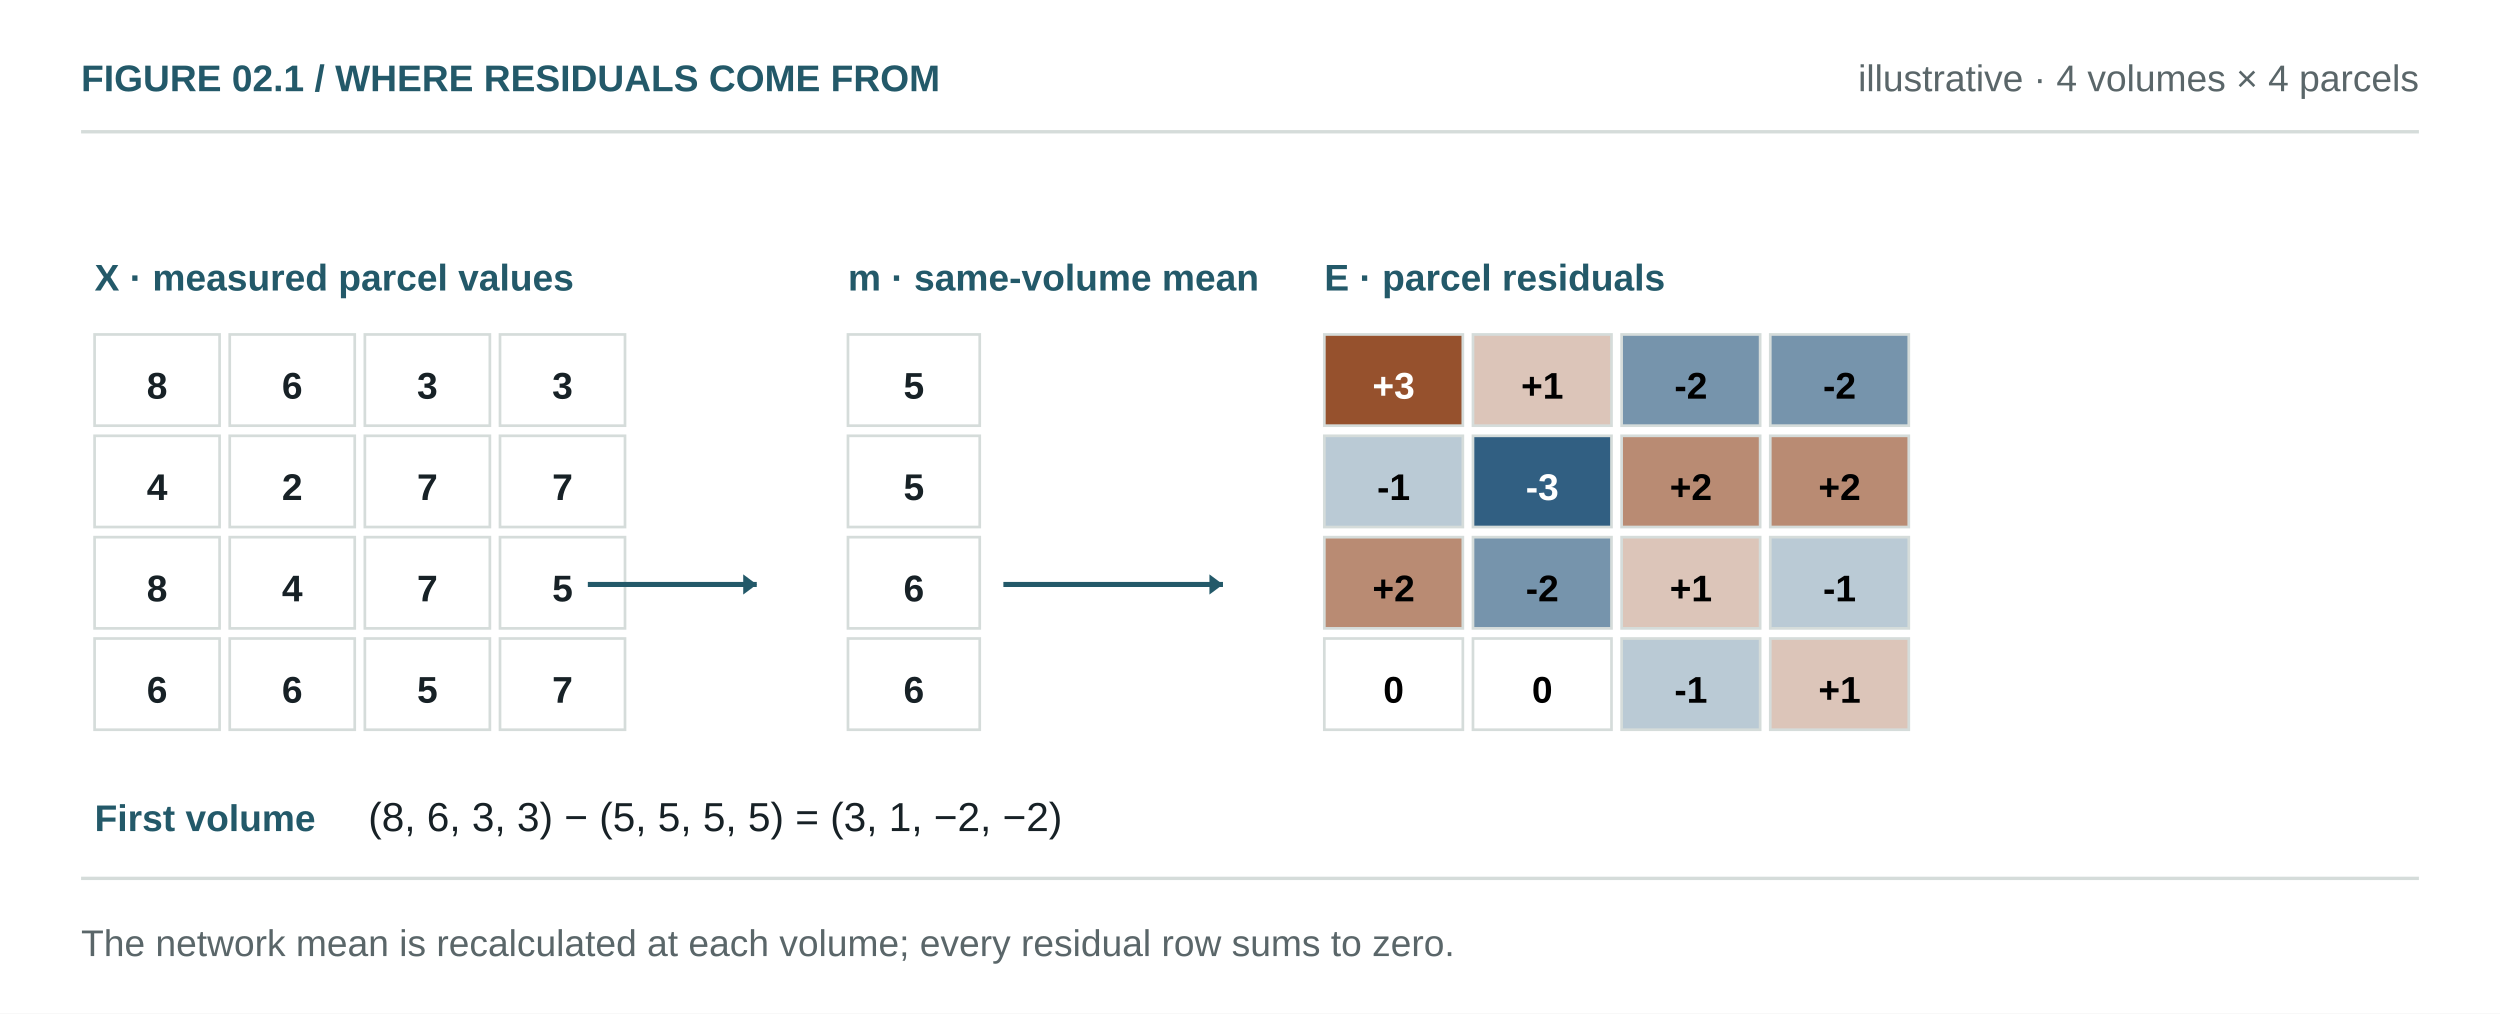
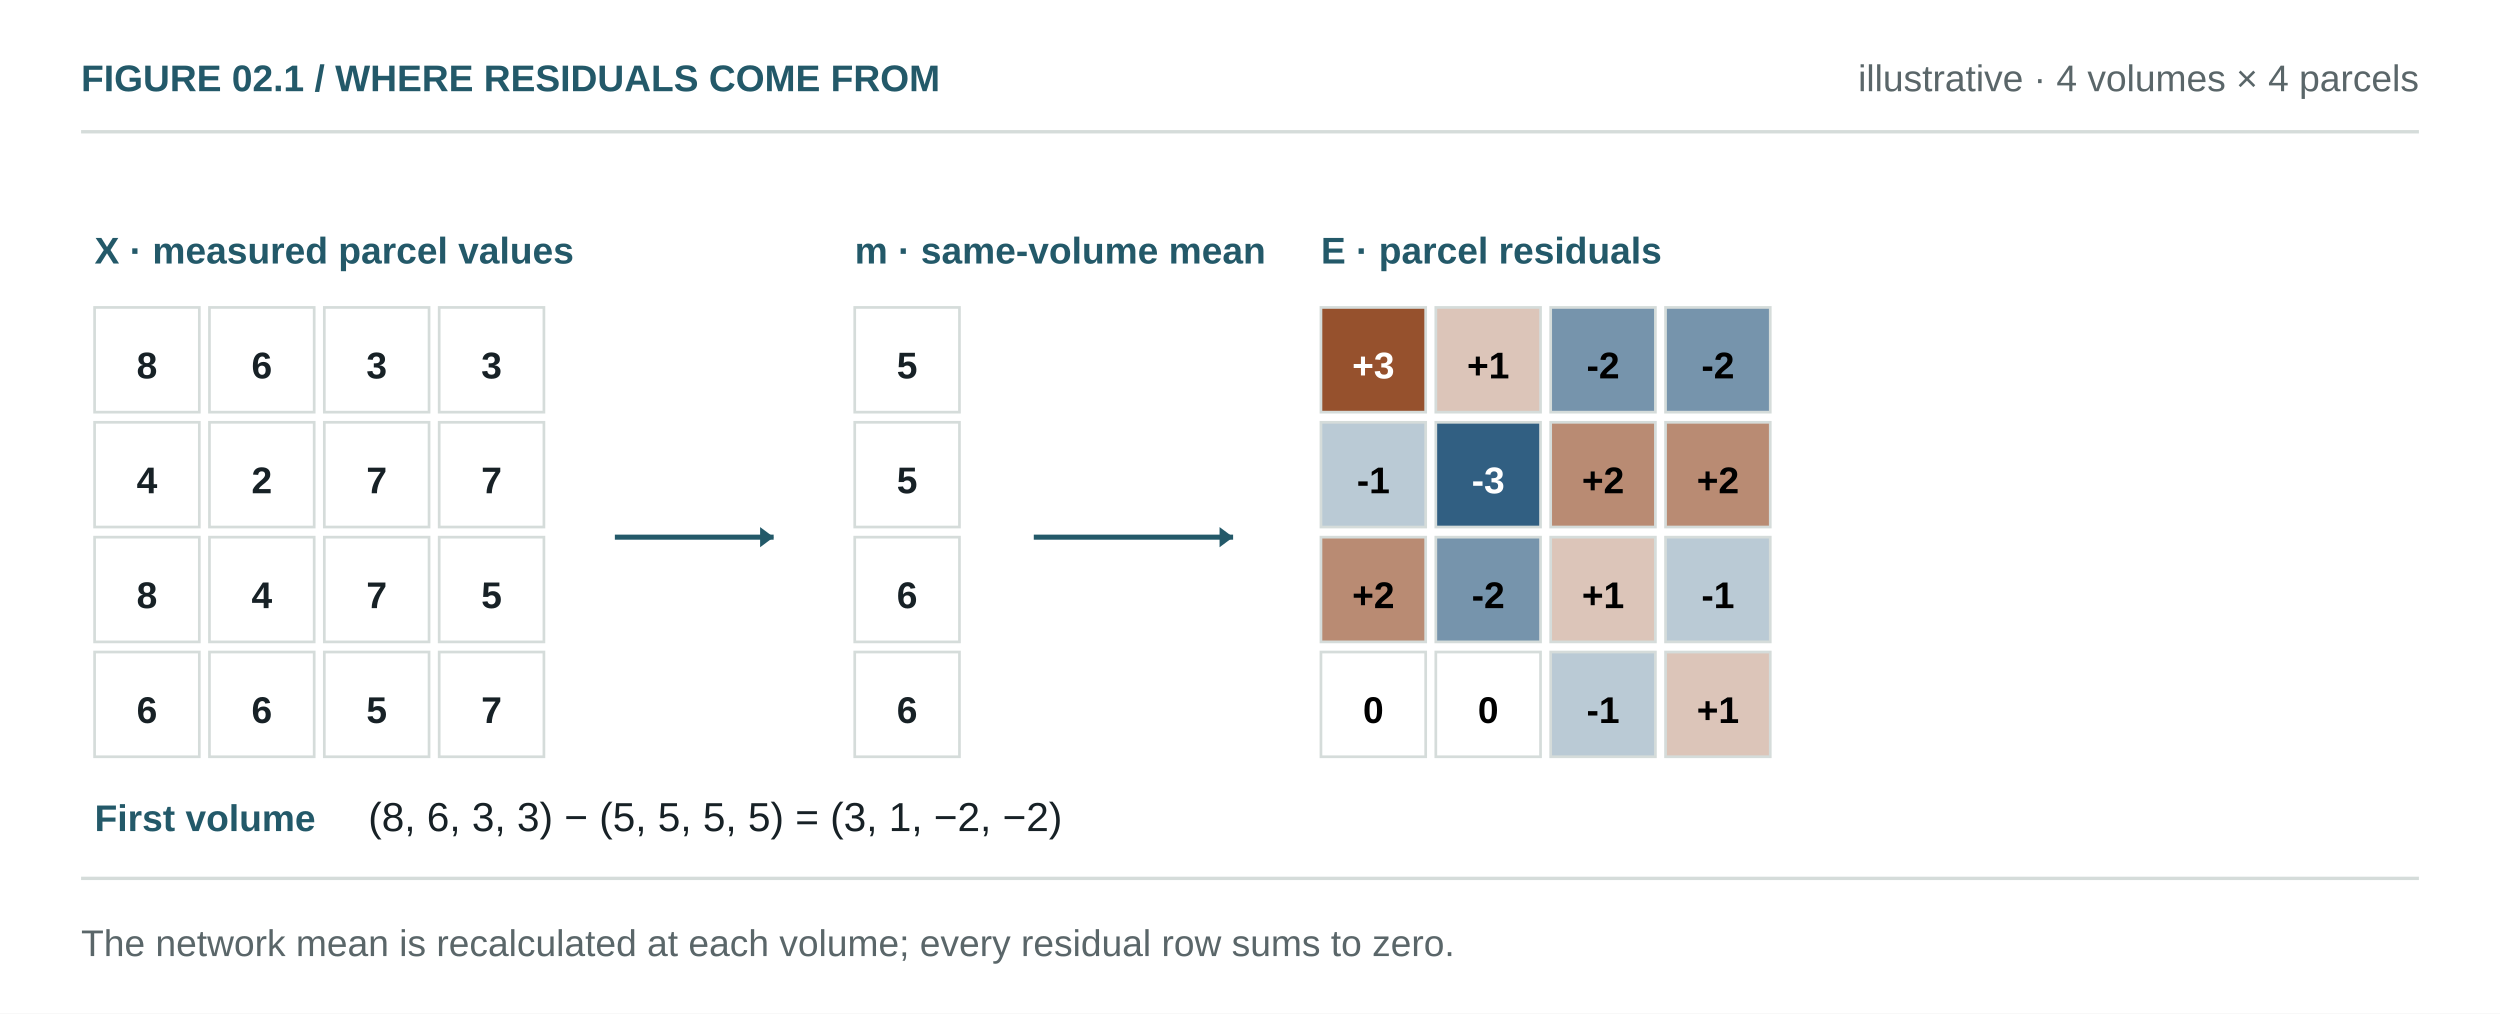
<svg xmlns="http://www.w3.org/2000/svg" width="740" height="300" viewBox="0 0 740 300" role="img" aria-labelledby="title desc">
  <rect width="740" height="300" fill="#ffffff" />
  <text x="24.00" y="27.00" fill="#235969" font-size="11" font-weight="700" text-anchor="start" font-family="-apple-system,BlinkMacSystemFont,Segoe UI,Arial,sans-serif">FIGURE 02.1 / WHERE RESIDUALS COME FROM</text>
  <text x="716.00" y="27.00" fill="#5a6669" font-size="11" font-weight="400" text-anchor="end" font-family="-apple-system,BlinkMacSystemFont,Segoe UI,Arial,sans-serif">illustrative · 4 volumes × 4 parcels</text>
  <line x1="24.00" y1="39.00" x2="716.00" y2="39.00" stroke="#d5dcda" stroke-width="1" opacity="1" />
-   <text x="28.00" y="86.00" fill="#235969" font-size="11" font-weight="700" text-anchor="start" font-family="-apple-system,BlinkMacSystemFont,Segoe UI,Arial,sans-serif">X · measured parcel values</text>
-   <rect x="28.00" y="99.00" width="37.00" height="27.00" fill="#ffffff" stroke="#d5dcda" stroke-width="0.8" />
-   <text x="46.50" y="118.00" fill="#172126" font-size="11" font-weight="600" text-anchor="middle" font-family="-apple-system,BlinkMacSystemFont,Segoe UI,Arial,sans-serif">8</text>
-   <rect x="68.00" y="99.00" width="37.00" height="27.00" fill="#ffffff" stroke="#d5dcda" stroke-width="0.8" />
-   <text x="86.50" y="118.00" fill="#172126" font-size="11" font-weight="600" text-anchor="middle" font-family="-apple-system,BlinkMacSystemFont,Segoe UI,Arial,sans-serif">6</text>
-   <rect x="108.00" y="99.00" width="37.00" height="27.00" fill="#ffffff" stroke="#d5dcda" stroke-width="0.8" />
-   <text x="126.50" y="118.00" fill="#172126" font-size="11" font-weight="600" text-anchor="middle" font-family="-apple-system,BlinkMacSystemFont,Segoe UI,Arial,sans-serif">3</text>
-   <rect x="148.00" y="99.00" width="37.00" height="27.00" fill="#ffffff" stroke="#d5dcda" stroke-width="0.8" />
-   <text x="166.50" y="118.00" fill="#172126" font-size="11" font-weight="600" text-anchor="middle" font-family="-apple-system,BlinkMacSystemFont,Segoe UI,Arial,sans-serif">3</text>
-   <rect x="28.00" y="129.00" width="37.00" height="27.00" fill="#ffffff" stroke="#d5dcda" stroke-width="0.8" />
-   <text x="46.50" y="148.00" fill="#172126" font-size="11" font-weight="600" text-anchor="middle" font-family="-apple-system,BlinkMacSystemFont,Segoe UI,Arial,sans-serif">4</text>
-   <rect x="68.00" y="129.00" width="37.00" height="27.00" fill="#ffffff" stroke="#d5dcda" stroke-width="0.8" />
-   <text x="86.50" y="148.00" fill="#172126" font-size="11" font-weight="600" text-anchor="middle" font-family="-apple-system,BlinkMacSystemFont,Segoe UI,Arial,sans-serif">2</text>
-   <rect x="108.00" y="129.00" width="37.00" height="27.00" fill="#ffffff" stroke="#d5dcda" stroke-width="0.8" />
-   <text x="126.50" y="148.00" fill="#172126" font-size="11" font-weight="600" text-anchor="middle" font-family="-apple-system,BlinkMacSystemFont,Segoe UI,Arial,sans-serif">7</text>
-   <rect x="148.00" y="129.00" width="37.00" height="27.00" fill="#ffffff" stroke="#d5dcda" stroke-width="0.8" />
-   <text x="166.50" y="148.00" fill="#172126" font-size="11" font-weight="600" text-anchor="middle" font-family="-apple-system,BlinkMacSystemFont,Segoe UI,Arial,sans-serif">7</text>
-   <rect x="28.00" y="159.00" width="37.00" height="27.00" fill="#ffffff" stroke="#d5dcda" stroke-width="0.8" />
-   <text x="46.50" y="178.00" fill="#172126" font-size="11" font-weight="600" text-anchor="middle" font-family="-apple-system,BlinkMacSystemFont,Segoe UI,Arial,sans-serif">8</text>
-   <rect x="68.00" y="159.00" width="37.00" height="27.00" fill="#ffffff" stroke="#d5dcda" stroke-width="0.8" />
-   <text x="86.50" y="178.00" fill="#172126" font-size="11" font-weight="600" text-anchor="middle" font-family="-apple-system,BlinkMacSystemFont,Segoe UI,Arial,sans-serif">4</text>
-   <rect x="108.00" y="159.00" width="37.00" height="27.00" fill="#ffffff" stroke="#d5dcda" stroke-width="0.8" />
-   <text x="126.50" y="178.00" fill="#172126" font-size="11" font-weight="600" text-anchor="middle" font-family="-apple-system,BlinkMacSystemFont,Segoe UI,Arial,sans-serif">7</text>
-   <rect x="148.00" y="159.00" width="37.00" height="27.00" fill="#ffffff" stroke="#d5dcda" stroke-width="0.8" />
-   <text x="166.50" y="178.00" fill="#172126" font-size="11" font-weight="600" text-anchor="middle" font-family="-apple-system,BlinkMacSystemFont,Segoe UI,Arial,sans-serif">5</text>
-   <rect x="28.00" y="189.00" width="37.00" height="27.00" fill="#ffffff" stroke="#d5dcda" stroke-width="0.8" />
-   <text x="46.50" y="208.00" fill="#172126" font-size="11" font-weight="600" text-anchor="middle" font-family="-apple-system,BlinkMacSystemFont,Segoe UI,Arial,sans-serif">6</text>
-   <rect x="68.00" y="189.00" width="37.00" height="27.00" fill="#ffffff" stroke="#d5dcda" stroke-width="0.8" />
-   <text x="86.50" y="208.00" fill="#172126" font-size="11" font-weight="600" text-anchor="middle" font-family="-apple-system,BlinkMacSystemFont,Segoe UI,Arial,sans-serif">6</text>
-   <rect x="108.00" y="189.00" width="37.00" height="27.00" fill="#ffffff" stroke="#d5dcda" stroke-width="0.8" />
-   <text x="126.50" y="208.00" fill="#172126" font-size="11" font-weight="600" text-anchor="middle" font-family="-apple-system,BlinkMacSystemFont,Segoe UI,Arial,sans-serif">5</text>
-   <rect x="148.00" y="189.00" width="37.00" height="27.00" fill="#ffffff" stroke="#d5dcda" stroke-width="0.8" />
-   <text x="166.50" y="208.00" fill="#172126" font-size="11" font-weight="600" text-anchor="middle" font-family="-apple-system,BlinkMacSystemFont,Segoe UI,Arial,sans-serif">7</text>
-   <line x1="174.00" y1="173.00" x2="224.00" y2="173.00" stroke="#235969" stroke-width="1.5" opacity="1" />
-   <polygon points="224.00,173.00 219.99,175.99 219.99,170.01" fill="#235969" />
-   <text x="251.00" y="86.00" fill="#235969" font-size="11" font-weight="700" text-anchor="start" font-family="-apple-system,BlinkMacSystemFont,Segoe UI,Arial,sans-serif">m · same-volume mean</text>
-   <rect x="251.00" y="99.00" width="39.00" height="27.00" fill="#ffffff" stroke="#d5dcda" stroke-width="0.8" />
-   <text x="270.50" y="118.00" fill="#172126" font-size="11" font-weight="600" text-anchor="middle" font-family="-apple-system,BlinkMacSystemFont,Segoe UI,Arial,sans-serif">5</text>
-   <rect x="251.00" y="129.00" width="39.00" height="27.00" fill="#ffffff" stroke="#d5dcda" stroke-width="0.8" />
-   <text x="270.50" y="148.00" fill="#172126" font-size="11" font-weight="600" text-anchor="middle" font-family="-apple-system,BlinkMacSystemFont,Segoe UI,Arial,sans-serif">5</text>
-   <rect x="251.00" y="159.00" width="39.00" height="27.00" fill="#ffffff" stroke="#d5dcda" stroke-width="0.8" />
-   <text x="270.50" y="178.00" fill="#172126" font-size="11" font-weight="600" text-anchor="middle" font-family="-apple-system,BlinkMacSystemFont,Segoe UI,Arial,sans-serif">6</text>
-   <rect x="251.00" y="189.00" width="39.00" height="27.00" fill="#ffffff" stroke="#d5dcda" stroke-width="0.8" />
-   <text x="270.50" y="208.00" fill="#172126" font-size="11" font-weight="600" text-anchor="middle" font-family="-apple-system,BlinkMacSystemFont,Segoe UI,Arial,sans-serif">6</text>
-   <line x1="297.00" y1="173.00" x2="362.00" y2="173.00" stroke="#235969" stroke-width="1.5" opacity="1" />
-   <polygon points="362.00,173.00 357.99,175.99 357.99,170.01" fill="#235969" />
-   <text x="392.00" y="86.00" fill="#235969" font-size="11" font-weight="700" text-anchor="start" font-family="-apple-system,BlinkMacSystemFont,Segoe UI,Arial,sans-serif">E · parcel residuals</text>
-   <rect x="392.00" y="99.00" width="41.00" height="27.00" fill="#96512d" stroke="#d5dcda" stroke-width="0.8" />
-   <text x="412.50" y="118.00" fill="#ffffff" font-size="11" font-weight="600" text-anchor="middle" font-family="-apple-system,BlinkMacSystemFont,Segoe UI,Arial,sans-serif">+3</text>
-   <rect x="436.00" y="99.00" width="41.00" height="27.00" fill="#dcc5b9" stroke="#d5dcda" stroke-width="0.8" />
-   <text x="456.50" y="118.00" fill="#000000" font-size="11" font-weight="600" text-anchor="middle" font-family="-apple-system,BlinkMacSystemFont,Segoe UI,Arial,sans-serif">+1</text>
-   <rect x="480.00" y="99.00" width="41.00" height="27.00" fill="#7694ac" stroke="#d5dcda" stroke-width="0.8" />
-   <text x="500.50" y="118.00" fill="#000000" font-size="11" font-weight="600" text-anchor="middle" font-family="-apple-system,BlinkMacSystemFont,Segoe UI,Arial,sans-serif">-2</text>
-   <rect x="524.00" y="99.00" width="41.00" height="27.00" fill="#7694ac" stroke="#d5dcda" stroke-width="0.8" />
-   <text x="544.50" y="118.00" fill="#000000" font-size="11" font-weight="600" text-anchor="middle" font-family="-apple-system,BlinkMacSystemFont,Segoe UI,Arial,sans-serif">-2</text>
-   <rect x="392.00" y="129.00" width="41.00" height="27.00" fill="#bacad5" stroke="#d5dcda" stroke-width="0.8" />
-   <text x="412.50" y="148.00" fill="#000000" font-size="11" font-weight="600" text-anchor="middle" font-family="-apple-system,BlinkMacSystemFont,Segoe UI,Arial,sans-serif">-1</text>
-   <rect x="436.00" y="129.00" width="41.00" height="27.00" fill="#315f82" stroke="#d5dcda" stroke-width="0.8" />
-   <text x="456.50" y="148.00" fill="#ffffff" font-size="11" font-weight="600" text-anchor="middle" font-family="-apple-system,BlinkMacSystemFont,Segoe UI,Arial,sans-serif">-3</text>
-   <rect x="480.00" y="129.00" width="41.00" height="27.00" fill="#b98b73" stroke="#d5dcda" stroke-width="0.8" />
-   <text x="500.50" y="148.00" fill="#000000" font-size="11" font-weight="600" text-anchor="middle" font-family="-apple-system,BlinkMacSystemFont,Segoe UI,Arial,sans-serif">+2</text>
-   <rect x="524.00" y="129.00" width="41.00" height="27.00" fill="#b98b73" stroke="#d5dcda" stroke-width="0.8" />
-   <text x="544.50" y="148.00" fill="#000000" font-size="11" font-weight="600" text-anchor="middle" font-family="-apple-system,BlinkMacSystemFont,Segoe UI,Arial,sans-serif">+2</text>
-   <rect x="392.00" y="159.00" width="41.00" height="27.00" fill="#b98b73" stroke="#d5dcda" stroke-width="0.8" />
-   <text x="412.50" y="178.00" fill="#000000" font-size="11" font-weight="600" text-anchor="middle" font-family="-apple-system,BlinkMacSystemFont,Segoe UI,Arial,sans-serif">+2</text>
-   <rect x="436.00" y="159.00" width="41.00" height="27.00" fill="#7694ac" stroke="#d5dcda" stroke-width="0.8" />
-   <text x="456.50" y="178.00" fill="#000000" font-size="11" font-weight="600" text-anchor="middle" font-family="-apple-system,BlinkMacSystemFont,Segoe UI,Arial,sans-serif">-2</text>
-   <rect x="480.00" y="159.00" width="41.00" height="27.00" fill="#dcc5b9" stroke="#d5dcda" stroke-width="0.8" />
-   <text x="500.50" y="178.00" fill="#000000" font-size="11" font-weight="600" text-anchor="middle" font-family="-apple-system,BlinkMacSystemFont,Segoe UI,Arial,sans-serif">+1</text>
-   <rect x="524.00" y="159.00" width="41.00" height="27.00" fill="#bacad5" stroke="#d5dcda" stroke-width="0.8" />
-   <text x="544.50" y="178.00" fill="#000000" font-size="11" font-weight="600" text-anchor="middle" font-family="-apple-system,BlinkMacSystemFont,Segoe UI,Arial,sans-serif">-1</text>
-   <rect x="392.00" y="189.00" width="41.00" height="27.00" fill="#ffffff" stroke="#d5dcda" stroke-width="0.8" />
-   <text x="412.50" y="208.00" fill="#000000" font-size="11" font-weight="600" text-anchor="middle" font-family="-apple-system,BlinkMacSystemFont,Segoe UI,Arial,sans-serif">0</text>
-   <rect x="436.00" y="189.00" width="41.00" height="27.00" fill="#ffffff" stroke="#d5dcda" stroke-width="0.8" />
-   <text x="456.50" y="208.00" fill="#000000" font-size="11" font-weight="600" text-anchor="middle" font-family="-apple-system,BlinkMacSystemFont,Segoe UI,Arial,sans-serif">0</text>
-   <rect x="480.00" y="189.00" width="41.00" height="27.00" fill="#bacad5" stroke="#d5dcda" stroke-width="0.8" />
-   <text x="500.50" y="208.00" fill="#000000" font-size="11" font-weight="600" text-anchor="middle" font-family="-apple-system,BlinkMacSystemFont,Segoe UI,Arial,sans-serif">-1</text>
-   <rect x="524.00" y="189.00" width="41.00" height="27.00" fill="#dcc5b9" stroke="#d5dcda" stroke-width="0.8" />
-   <text x="544.50" y="208.00" fill="#000000" font-size="11" font-weight="600" text-anchor="middle" font-family="-apple-system,BlinkMacSystemFont,Segoe UI,Arial,sans-serif">+1</text>
+   <text x="28.00" y="78.00" fill="#235969" font-size="11" font-weight="700" text-anchor="start" font-family="-apple-system,BlinkMacSystemFont,Segoe UI,Arial,sans-serif">X · measured parcel values</text>
+   <rect x="28.00" y="91.00" width="31.00" height="31.00" fill="#ffffff" stroke="#d5dcda" stroke-width="0.8" />
+   <text x="43.50" y="112.00" fill="#172126" font-size="11" font-weight="600" text-anchor="middle" font-family="-apple-system,BlinkMacSystemFont,Segoe UI,Arial,sans-serif">8</text>
+   <rect x="62.00" y="91.00" width="31.00" height="31.00" fill="#ffffff" stroke="#d5dcda" stroke-width="0.8" />
+   <text x="77.50" y="112.00" fill="#172126" font-size="11" font-weight="600" text-anchor="middle" font-family="-apple-system,BlinkMacSystemFont,Segoe UI,Arial,sans-serif">6</text>
+   <rect x="96.00" y="91.00" width="31.00" height="31.00" fill="#ffffff" stroke="#d5dcda" stroke-width="0.8" />
+   <text x="111.50" y="112.00" fill="#172126" font-size="11" font-weight="600" text-anchor="middle" font-family="-apple-system,BlinkMacSystemFont,Segoe UI,Arial,sans-serif">3</text>
+   <rect x="130.00" y="91.00" width="31.00" height="31.00" fill="#ffffff" stroke="#d5dcda" stroke-width="0.8" />
+   <text x="145.50" y="112.00" fill="#172126" font-size="11" font-weight="600" text-anchor="middle" font-family="-apple-system,BlinkMacSystemFont,Segoe UI,Arial,sans-serif">3</text>
+   <rect x="28.00" y="125.00" width="31.00" height="31.00" fill="#ffffff" stroke="#d5dcda" stroke-width="0.8" />
+   <text x="43.50" y="146.00" fill="#172126" font-size="11" font-weight="600" text-anchor="middle" font-family="-apple-system,BlinkMacSystemFont,Segoe UI,Arial,sans-serif">4</text>
+   <rect x="62.00" y="125.00" width="31.00" height="31.00" fill="#ffffff" stroke="#d5dcda" stroke-width="0.8" />
+   <text x="77.50" y="146.00" fill="#172126" font-size="11" font-weight="600" text-anchor="middle" font-family="-apple-system,BlinkMacSystemFont,Segoe UI,Arial,sans-serif">2</text>
+   <rect x="96.00" y="125.00" width="31.00" height="31.00" fill="#ffffff" stroke="#d5dcda" stroke-width="0.8" />
+   <text x="111.50" y="146.00" fill="#172126" font-size="11" font-weight="600" text-anchor="middle" font-family="-apple-system,BlinkMacSystemFont,Segoe UI,Arial,sans-serif">7</text>
+   <rect x="130.00" y="125.00" width="31.00" height="31.00" fill="#ffffff" stroke="#d5dcda" stroke-width="0.8" />
+   <text x="145.50" y="146.00" fill="#172126" font-size="11" font-weight="600" text-anchor="middle" font-family="-apple-system,BlinkMacSystemFont,Segoe UI,Arial,sans-serif">7</text>
+   <rect x="28.00" y="159.00" width="31.00" height="31.00" fill="#ffffff" stroke="#d5dcda" stroke-width="0.8" />
+   <text x="43.50" y="180.00" fill="#172126" font-size="11" font-weight="600" text-anchor="middle" font-family="-apple-system,BlinkMacSystemFont,Segoe UI,Arial,sans-serif">8</text>
+   <rect x="62.00" y="159.00" width="31.00" height="31.00" fill="#ffffff" stroke="#d5dcda" stroke-width="0.8" />
+   <text x="77.50" y="180.00" fill="#172126" font-size="11" font-weight="600" text-anchor="middle" font-family="-apple-system,BlinkMacSystemFont,Segoe UI,Arial,sans-serif">4</text>
+   <rect x="96.00" y="159.00" width="31.00" height="31.00" fill="#ffffff" stroke="#d5dcda" stroke-width="0.8" />
+   <text x="111.50" y="180.00" fill="#172126" font-size="11" font-weight="600" text-anchor="middle" font-family="-apple-system,BlinkMacSystemFont,Segoe UI,Arial,sans-serif">7</text>
+   <rect x="130.00" y="159.00" width="31.00" height="31.00" fill="#ffffff" stroke="#d5dcda" stroke-width="0.8" />
+   <text x="145.50" y="180.00" fill="#172126" font-size="11" font-weight="600" text-anchor="middle" font-family="-apple-system,BlinkMacSystemFont,Segoe UI,Arial,sans-serif">5</text>
+   <rect x="28.00" y="193.00" width="31.00" height="31.00" fill="#ffffff" stroke="#d5dcda" stroke-width="0.8" />
+   <text x="43.50" y="214.00" fill="#172126" font-size="11" font-weight="600" text-anchor="middle" font-family="-apple-system,BlinkMacSystemFont,Segoe UI,Arial,sans-serif">6</text>
+   <rect x="62.00" y="193.00" width="31.00" height="31.00" fill="#ffffff" stroke="#d5dcda" stroke-width="0.8" />
+   <text x="77.50" y="214.00" fill="#172126" font-size="11" font-weight="600" text-anchor="middle" font-family="-apple-system,BlinkMacSystemFont,Segoe UI,Arial,sans-serif">6</text>
+   <rect x="96.00" y="193.00" width="31.00" height="31.00" fill="#ffffff" stroke="#d5dcda" stroke-width="0.8" />
+   <text x="111.50" y="214.00" fill="#172126" font-size="11" font-weight="600" text-anchor="middle" font-family="-apple-system,BlinkMacSystemFont,Segoe UI,Arial,sans-serif">5</text>
+   <rect x="130.00" y="193.00" width="31.00" height="31.00" fill="#ffffff" stroke="#d5dcda" stroke-width="0.8" />
+   <text x="145.50" y="214.00" fill="#172126" font-size="11" font-weight="600" text-anchor="middle" font-family="-apple-system,BlinkMacSystemFont,Segoe UI,Arial,sans-serif">7</text>
+   <line x1="182.00" y1="159.00" x2="229.00" y2="159.00" stroke="#235969" stroke-width="1.5" opacity="1" />
+   <polygon points="229.00,159.00 224.99,161.99 224.99,156.01" fill="#235969" />
+   <text x="253.00" y="78.00" fill="#235969" font-size="11" font-weight="700" text-anchor="start" font-family="-apple-system,BlinkMacSystemFont,Segoe UI,Arial,sans-serif">m · same-volume mean</text>
+   <rect x="253.00" y="91.00" width="31.00" height="31.00" fill="#ffffff" stroke="#d5dcda" stroke-width="0.8" />
+   <text x="268.50" y="112.00" fill="#172126" font-size="11" font-weight="600" text-anchor="middle" font-family="-apple-system,BlinkMacSystemFont,Segoe UI,Arial,sans-serif">5</text>
+   <rect x="253.00" y="125.00" width="31.00" height="31.00" fill="#ffffff" stroke="#d5dcda" stroke-width="0.8" />
+   <text x="268.50" y="146.00" fill="#172126" font-size="11" font-weight="600" text-anchor="middle" font-family="-apple-system,BlinkMacSystemFont,Segoe UI,Arial,sans-serif">5</text>
+   <rect x="253.00" y="159.00" width="31.00" height="31.00" fill="#ffffff" stroke="#d5dcda" stroke-width="0.8" />
+   <text x="268.50" y="180.00" fill="#172126" font-size="11" font-weight="600" text-anchor="middle" font-family="-apple-system,BlinkMacSystemFont,Segoe UI,Arial,sans-serif">6</text>
+   <rect x="253.00" y="193.00" width="31.00" height="31.00" fill="#ffffff" stroke="#d5dcda" stroke-width="0.8" />
+   <text x="268.50" y="214.00" fill="#172126" font-size="11" font-weight="600" text-anchor="middle" font-family="-apple-system,BlinkMacSystemFont,Segoe UI,Arial,sans-serif">6</text>
+   <line x1="306.00" y1="159.00" x2="365.00" y2="159.00" stroke="#235969" stroke-width="1.5" opacity="1" />
+   <polygon points="365.00,159.00 360.99,161.99 360.99,156.01" fill="#235969" />
+   <text x="391.00" y="78.00" fill="#235969" font-size="11" font-weight="700" text-anchor="start" font-family="-apple-system,BlinkMacSystemFont,Segoe UI,Arial,sans-serif">E · parcel residuals</text>
+   <rect x="391.00" y="91.00" width="31.00" height="31.00" fill="#96512d" stroke="#d5dcda" stroke-width="0.8" />
+   <text x="406.50" y="112.00" fill="#ffffff" font-size="11" font-weight="600" text-anchor="middle" font-family="-apple-system,BlinkMacSystemFont,Segoe UI,Arial,sans-serif">+3</text>
+   <rect x="425.00" y="91.00" width="31.00" height="31.00" fill="#dcc5b9" stroke="#d5dcda" stroke-width="0.8" />
+   <text x="440.50" y="112.00" fill="#000000" font-size="11" font-weight="600" text-anchor="middle" font-family="-apple-system,BlinkMacSystemFont,Segoe UI,Arial,sans-serif">+1</text>
+   <rect x="459.00" y="91.00" width="31.00" height="31.00" fill="#7694ac" stroke="#d5dcda" stroke-width="0.8" />
+   <text x="474.50" y="112.00" fill="#000000" font-size="11" font-weight="600" text-anchor="middle" font-family="-apple-system,BlinkMacSystemFont,Segoe UI,Arial,sans-serif">-2</text>
+   <rect x="493.00" y="91.00" width="31.00" height="31.00" fill="#7694ac" stroke="#d5dcda" stroke-width="0.8" />
+   <text x="508.50" y="112.00" fill="#000000" font-size="11" font-weight="600" text-anchor="middle" font-family="-apple-system,BlinkMacSystemFont,Segoe UI,Arial,sans-serif">-2</text>
+   <rect x="391.00" y="125.00" width="31.00" height="31.00" fill="#bacad5" stroke="#d5dcda" stroke-width="0.8" />
+   <text x="406.50" y="146.00" fill="#000000" font-size="11" font-weight="600" text-anchor="middle" font-family="-apple-system,BlinkMacSystemFont,Segoe UI,Arial,sans-serif">-1</text>
+   <rect x="425.00" y="125.00" width="31.00" height="31.00" fill="#315f82" stroke="#d5dcda" stroke-width="0.8" />
+   <text x="440.50" y="146.00" fill="#ffffff" font-size="11" font-weight="600" text-anchor="middle" font-family="-apple-system,BlinkMacSystemFont,Segoe UI,Arial,sans-serif">-3</text>
+   <rect x="459.00" y="125.00" width="31.00" height="31.00" fill="#b98b73" stroke="#d5dcda" stroke-width="0.8" />
+   <text x="474.50" y="146.00" fill="#000000" font-size="11" font-weight="600" text-anchor="middle" font-family="-apple-system,BlinkMacSystemFont,Segoe UI,Arial,sans-serif">+2</text>
+   <rect x="493.00" y="125.00" width="31.00" height="31.00" fill="#b98b73" stroke="#d5dcda" stroke-width="0.8" />
+   <text x="508.50" y="146.00" fill="#000000" font-size="11" font-weight="600" text-anchor="middle" font-family="-apple-system,BlinkMacSystemFont,Segoe UI,Arial,sans-serif">+2</text>
+   <rect x="391.00" y="159.00" width="31.00" height="31.00" fill="#b98b73" stroke="#d5dcda" stroke-width="0.8" />
+   <text x="406.50" y="180.00" fill="#000000" font-size="11" font-weight="600" text-anchor="middle" font-family="-apple-system,BlinkMacSystemFont,Segoe UI,Arial,sans-serif">+2</text>
+   <rect x="425.00" y="159.00" width="31.00" height="31.00" fill="#7694ac" stroke="#d5dcda" stroke-width="0.8" />
+   <text x="440.50" y="180.00" fill="#000000" font-size="11" font-weight="600" text-anchor="middle" font-family="-apple-system,BlinkMacSystemFont,Segoe UI,Arial,sans-serif">-2</text>
+   <rect x="459.00" y="159.00" width="31.00" height="31.00" fill="#dcc5b9" stroke="#d5dcda" stroke-width="0.8" />
+   <text x="474.50" y="180.00" fill="#000000" font-size="11" font-weight="600" text-anchor="middle" font-family="-apple-system,BlinkMacSystemFont,Segoe UI,Arial,sans-serif">+1</text>
+   <rect x="493.00" y="159.00" width="31.00" height="31.00" fill="#bacad5" stroke="#d5dcda" stroke-width="0.8" />
+   <text x="508.50" y="180.00" fill="#000000" font-size="11" font-weight="600" text-anchor="middle" font-family="-apple-system,BlinkMacSystemFont,Segoe UI,Arial,sans-serif">-1</text>
+   <rect x="391.00" y="193.00" width="31.00" height="31.00" fill="#ffffff" stroke="#d5dcda" stroke-width="0.8" />
+   <text x="406.50" y="214.00" fill="#000000" font-size="11" font-weight="600" text-anchor="middle" font-family="-apple-system,BlinkMacSystemFont,Segoe UI,Arial,sans-serif">0</text>
+   <rect x="425.00" y="193.00" width="31.00" height="31.00" fill="#ffffff" stroke="#d5dcda" stroke-width="0.8" />
+   <text x="440.50" y="214.00" fill="#000000" font-size="11" font-weight="600" text-anchor="middle" font-family="-apple-system,BlinkMacSystemFont,Segoe UI,Arial,sans-serif">0</text>
+   <rect x="459.00" y="193.00" width="31.00" height="31.00" fill="#bacad5" stroke="#d5dcda" stroke-width="0.8" />
+   <text x="474.50" y="214.00" fill="#000000" font-size="11" font-weight="600" text-anchor="middle" font-family="-apple-system,BlinkMacSystemFont,Segoe UI,Arial,sans-serif">-1</text>
+   <rect x="493.00" y="193.00" width="31.00" height="31.00" fill="#dcc5b9" stroke="#d5dcda" stroke-width="0.8" />
+   <text x="508.50" y="214.00" fill="#000000" font-size="11" font-weight="600" text-anchor="middle" font-family="-apple-system,BlinkMacSystemFont,Segoe UI,Arial,sans-serif">+1</text>
  <text x="28.00" y="246.00" fill="#235969" font-size="11" font-weight="700" text-anchor="start" font-family="-apple-system,BlinkMacSystemFont,Segoe UI,Arial,sans-serif">First volume</text>
  <text x="109.00" y="246.00" fill="#172126" font-size="12" font-weight="400" text-anchor="start" font-family="-apple-system,BlinkMacSystemFont,Segoe UI,Arial,sans-serif">(8, 6, 3, 3) − (5, 5, 5, 5) = (3, 1, −2, −2)</text>
  <line x1="24.00" y1="260.00" x2="716.00" y2="260.00" stroke="#d5dcda" stroke-width="1" opacity="1" />
  <text x="24.00" y="283.00" fill="#5a6669" font-size="11" font-weight="400" text-anchor="start" font-family="-apple-system,BlinkMacSystemFont,Segoe UI,Arial,sans-serif">The network mean is recalculated at each volume; every residual row sums to zero.</text>
</svg>
